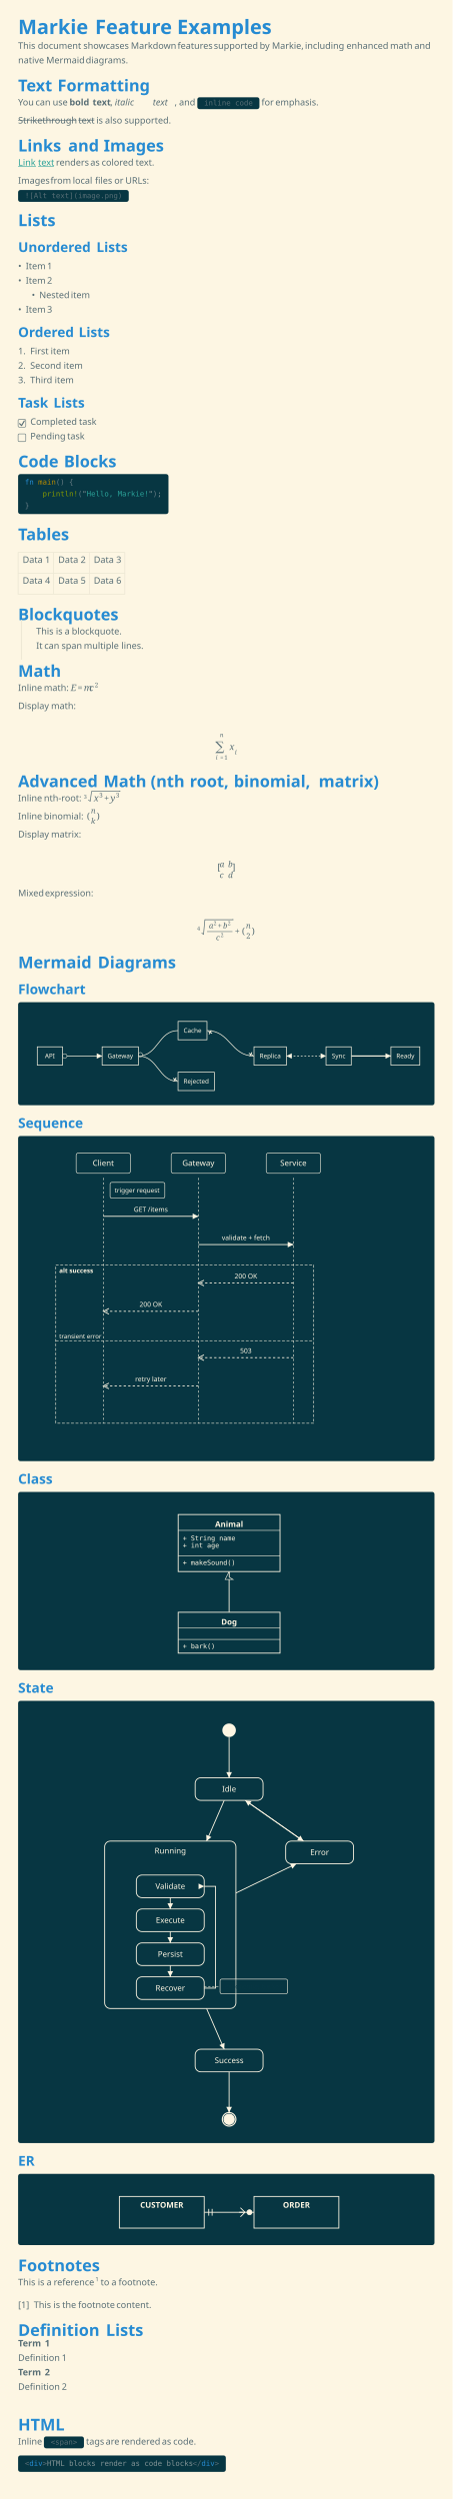
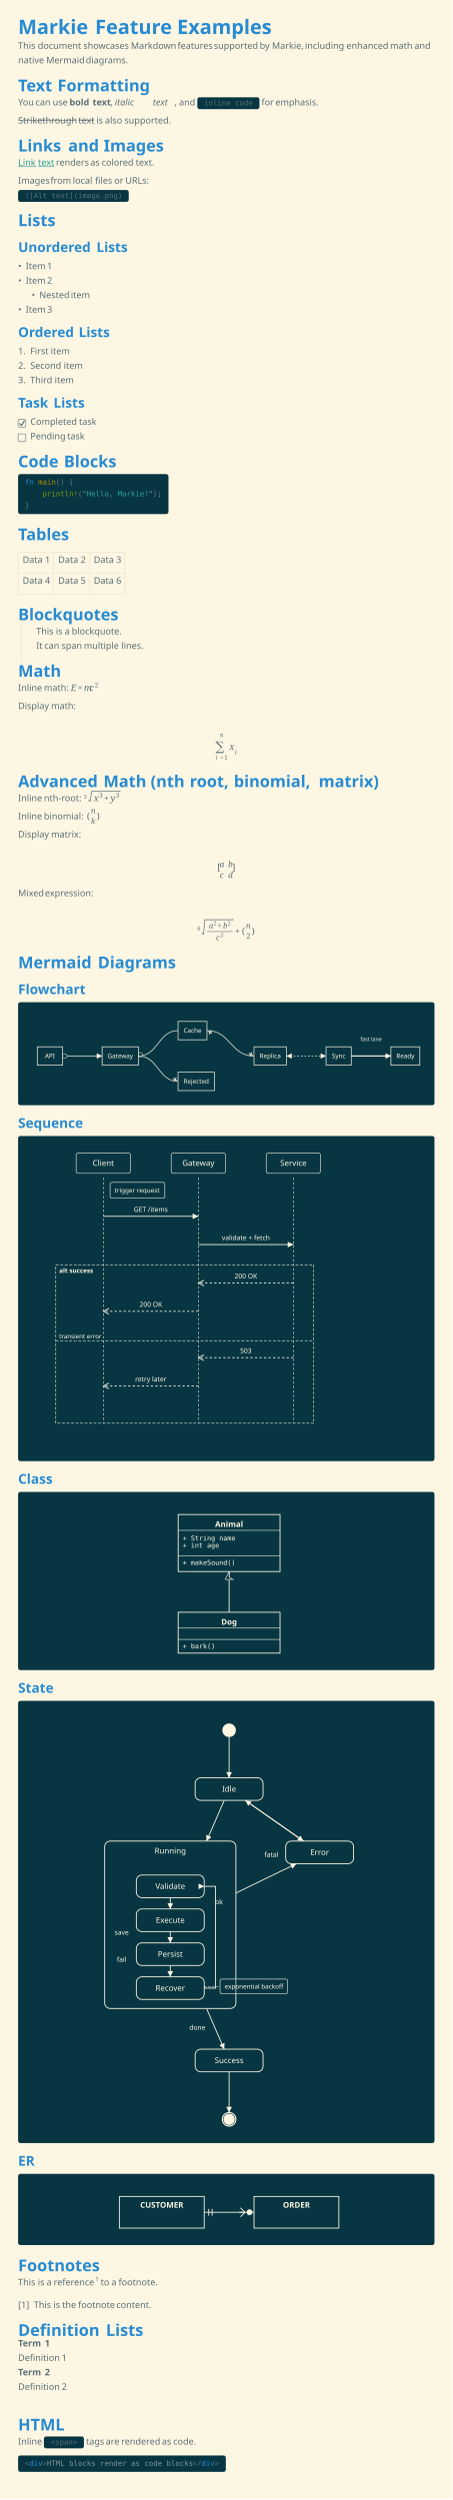
<svg xmlns="http://www.w3.org/2000/svg" viewBox="0 0 800 4419.208" width="800" height="4419.208">
  <rect width="100%" height="100%" fill="#fdf6e3" />
  <text x="32.00" y="60.16" font-family="sans-serif" font-size="35.20" fill="#268bd2" font-weight="700">Markie</text>
  <text x="168.05" y="60.16" font-family="sans-serif" font-size="35.20" fill="#268bd2" font-weight="700">Feature</text>
  <text x="312.97" y="60.16" font-family="sans-serif" font-size="35.20" fill="#268bd2" font-weight="700">Examples</text>
  <text x="32.00" y="86.40" font-family="sans-serif" font-size="16.00" fill="#586e75">This</text>
  <text x="66.77" y="86.40" font-family="sans-serif" font-size="16.00" fill="#586e75">document</text>
  <text x="147.31" y="86.40" font-family="sans-serif" font-size="16.00" fill="#586e75">showcases</text>
  <text x="231.33" y="86.40" font-family="sans-serif" font-size="16.00" fill="#586e75">Markdown</text>
  <text x="313.78" y="86.40" font-family="sans-serif" font-size="16.00" fill="#586e75">features</text>
  <text x="377.89" y="86.40" font-family="sans-serif" font-size="16.00" fill="#586e75">supported</text>
  <text x="458.99" y="86.40" font-family="sans-serif" font-size="16.00" fill="#586e75">by</text>
  <text x="480.74" y="86.40" font-family="sans-serif" font-size="16.00" fill="#586e75">Markie,</text>
  <text x="539.07" y="86.40" font-family="sans-serif" font-size="16.00" fill="#586e75">including</text>
  <text x="612.34" y="86.40" font-family="sans-serif" font-size="16.00" fill="#586e75">enhanced</text>
  <text x="689.58" y="86.40" font-family="sans-serif" font-size="16.00" fill="#586e75">math</text>
  <text x="732.50" y="86.40" font-family="sans-serif" font-size="16.00" fill="#586e75">and</text>
  <text x="32.00" y="112.00" font-family="sans-serif" font-size="16.00" fill="#586e75">native</text>
  <text x="81.68" y="112.00" font-family="sans-serif" font-size="16.00" fill="#586e75">Mermaid</text>
  <text x="151.47" y="112.00" font-family="sans-serif" font-size="16.00" fill="#586e75">diagrams.</text>
  <text x="32.00" y="161.44" font-family="sans-serif" font-size="28.80" fill="#268bd2" font-weight="700">Text</text>
  <text x="101.72" y="161.44" font-family="sans-serif" font-size="28.80" fill="#268bd2" font-weight="700">Formatting</text>
  <text x="32.00" y="186.40" font-family="sans-serif" font-size="16.00" fill="#586e75">You</text>
  <text x="62.75" y="186.40" font-family="sans-serif" font-size="16.00" fill="#586e75">can</text>
  <text x="93.09" y="186.40" font-family="sans-serif" font-size="16.00" fill="#586e75">use</text>
  <text x="122.74" y="186.40" font-family="sans-serif" font-size="16.00" fill="#586e75" font-weight="700">bold</text>
  <text x="163.68" y="186.40" font-family="sans-serif" font-size="16.00" fill="#586e75" font-weight="700">text</text>
  <text x="194.86" y="186.40" font-family="sans-serif" font-size="16.00" fill="#586e75">,</text>
  <text x="202.90" y="186.40" font-family="sans-serif" font-size="16.00" fill="#586e75" font-style="italic">italic</text>
  <text x="270.10" y="186.40" font-family="sans-serif" font-size="16.00" fill="#586e75" font-style="italic">text</text>
  <text x="308.50" y="186.40" font-family="sans-serif" font-size="16.00" fill="#586e75">,</text>
  <text x="316.53" y="186.40" font-family="sans-serif" font-size="16.00" fill="#586e75">and</text>
  <rect x="348.80" y="172.00" width="109.80" height="21.00" rx="4.00" fill="#073642" />
  <text x="360.80" y="186.40" font-family="monospace" font-size="13.00" fill="#586e75">inline code</text>
  <text x="462.18" y="186.40" font-family="sans-serif" font-size="16.00" fill="#586e75">for</text>
  <text x="486.70" y="186.40" font-family="sans-serif" font-size="16.00" fill="#586e75">emphasis.</text>
  <text x="32.00" y="218.40" font-family="sans-serif" font-size="16.00" fill="#586e75">Strikethrough</text>
  <line x1="32.00" y1="213.28" x2="134.86" y2="213.28" stroke="#586e75" stroke-width="1" />
  <text x="138.45" y="218.40" font-family="sans-serif" font-size="16.00" fill="#586e75">text</text>
  <line x1="138.45" y1="213.28" x2="166.54" y2="213.28" stroke="#586e75" stroke-width="1" />
  <text x="170.13" y="218.40" font-family="sans-serif" font-size="16.00" fill="#586e75">is</text>
  <text x="185.60" y="218.40" font-family="sans-serif" font-size="16.00" fill="#586e75">also</text>
  <text x="219.92" y="218.40" font-family="sans-serif" font-size="16.00" fill="#586e75">supported.</text>
  <text x="32.00" y="267.84" font-family="sans-serif" font-size="28.80" fill="#268bd2" font-weight="700">Links</text>
  <text x="120.50" y="267.84" font-family="sans-serif" font-size="28.80" fill="#268bd2" font-weight="700">and</text>
  <text x="183.23" y="267.84" font-family="sans-serif" font-size="28.80" fill="#268bd2" font-weight="700">Images</text>
  <text x="32.00" y="292.80" font-family="sans-serif" font-size="16.00" fill="#2aa198">Link</text>
  <line x1="32.00" y1="294.72" x2="63.68" y2="294.72" stroke="#2aa198" stroke-width="1" />
  <text x="67.26" y="292.80" font-family="sans-serif" font-size="16.00" fill="#2aa198">text</text>
  <line x1="67.26" y1="294.72" x2="95.36" y2="294.72" stroke="#2aa198" stroke-width="1" />
  <text x="98.94" y="292.80" font-family="sans-serif" font-size="16.00" fill="#586e75">renders</text>
  <text x="159.60" y="292.80" font-family="sans-serif" font-size="16.00" fill="#586e75">as</text>
  <text x="179.68" y="292.80" font-family="sans-serif" font-size="16.00" fill="#586e75">colored</text>
  <text x="239.79" y="292.80" font-family="sans-serif" font-size="16.00" fill="#586e75">text.</text>
  <text x="32.00" y="324.80" font-family="sans-serif" font-size="16.00" fill="#586e75">Images</text>
  <text x="89.23" y="324.80" font-family="sans-serif" font-size="16.00" fill="#586e75">from</text>
  <text x="128.56" y="324.80" font-family="sans-serif" font-size="16.00" fill="#586e75">local</text>
  <text x="167.92" y="324.80" font-family="sans-serif" font-size="16.00" fill="#586e75">files</text>
  <text x="202.00" y="324.80" font-family="sans-serif" font-size="16.00" fill="#586e75">or</text>
  <text x="221.49" y="324.80" font-family="sans-serif" font-size="16.00" fill="#586e75">URLs:</text>
  <rect x="32.00" y="336.00" width="195.60" height="21.00" rx="4.00" fill="#073642" />
  <text x="44.00" y="350.40" font-family="monospace" font-size="13.00" fill="#586e75">![Alt text](image.png)</text>
  <text x="32.00" y="399.84" font-family="sans-serif" font-size="28.80" fill="#268bd2" font-weight="700">Lists</text>
  <text x="32.00" y="445.60" font-family="sans-serif" font-size="24.00" fill="#268bd2" font-weight="700">Unordered</text>
  <text x="170.50" y="445.60" font-family="sans-serif" font-size="24.00" fill="#268bd2" font-weight="700">Lists</text>
  <text x="45.44" y="476.00" font-family="sans-serif" font-size="16.00" fill="#586e75">Item</text>
  <text x="32.00" y="476.00" font-family="sans-serif" font-size="16.00" fill="#586e75">•</text>
  <text x="83.18" y="476.00" font-family="sans-serif" font-size="16.00" fill="#586e75">1</text>
  <text x="45.44" y="501.60" font-family="sans-serif" font-size="16.00" fill="#586e75">Item</text>
  <text x="32.00" y="501.60" font-family="sans-serif" font-size="16.00" fill="#586e75">•</text>
  <text x="83.18" y="501.60" font-family="sans-serif" font-size="16.00" fill="#586e75">2</text>
  <text x="69.44" y="527.20" font-family="sans-serif" font-size="16.00" fill="#586e75">Nested</text>
  <text x="56.00" y="527.20" font-family="sans-serif" font-size="16.00" fill="#586e75">•</text>
  <text x="125.17" y="527.20" font-family="sans-serif" font-size="16.00" fill="#586e75">item</text>
  <text x="45.44" y="552.80" font-family="sans-serif" font-size="16.00" fill="#586e75">Item</text>
  <text x="32.00" y="552.80" font-family="sans-serif" font-size="16.00" fill="#586e75">•</text>
  <text x="83.18" y="552.80" font-family="sans-serif" font-size="16.00" fill="#586e75">3</text>
  <text x="32.00" y="596.00" font-family="sans-serif" font-size="24.00" fill="#268bd2" font-weight="700">Ordered</text>
  <text x="139.02" y="596.00" font-family="sans-serif" font-size="24.00" fill="#268bd2" font-weight="700">Lists</text>
  <text x="53.33" y="626.40" font-family="sans-serif" font-size="16.00" fill="#586e75">First</text>
  <text x="32.00" y="626.40" font-family="sans-serif" font-size="16.00" fill="#586e75">1.</text>
  <text x="89.46" y="626.40" font-family="sans-serif" font-size="16.00" fill="#586e75">item</text>
  <text x="53.33" y="652.00" font-family="sans-serif" font-size="16.00" fill="#586e75">Second</text>
  <text x="32.00" y="652.00" font-family="sans-serif" font-size="16.00" fill="#586e75">2.</text>
  <text x="112.46" y="652.00" font-family="sans-serif" font-size="16.00" fill="#586e75">item</text>
  <text x="53.33" y="677.60" font-family="sans-serif" font-size="16.00" fill="#586e75">Third</text>
  <text x="32.00" y="677.60" font-family="sans-serif" font-size="16.00" fill="#586e75">3.</text>
  <text x="96.56" y="677.60" font-family="sans-serif" font-size="16.00" fill="#586e75">item</text>
  <text x="32.00" y="720.80" font-family="sans-serif" font-size="24.00" fill="#268bd2" font-weight="700">Task</text>
  <text x="94.54" y="720.80" font-family="sans-serif" font-size="24.00" fill="#268bd2" font-weight="700">Lists</text>
  <rect x="32.00" y="741.68" width="13.60" height="13.60" rx="2" ry="2" stroke="#586e75" fill="none" stroke-width="1" />
  <polyline points="34.72,749.16 38.12,752.56 42.88,744.40" fill="none" stroke="#586e75" stroke-width="2" stroke-linecap="round" stroke-linejoin="round" />
  <text x="53.60" y="751.20" font-family="sans-serif" font-size="16.00" fill="#586e75">Completed</text>
  <text x="139.63" y="751.20" font-family="sans-serif" font-size="16.00" fill="#586e75">task</text>
  <rect x="32.00" y="767.28" width="13.60" height="13.60" rx="2" ry="2" stroke="#586e75" fill="none" stroke-width="1" />
  <text x="53.60" y="776.80" font-family="sans-serif" font-size="16.00" fill="#586e75">Pending</text>
  <text x="118.61" y="776.80" font-family="sans-serif" font-size="16.00" fill="#586e75">task</text>
  <text x="32.00" y="826.24" font-family="sans-serif" font-size="28.80" fill="#268bd2" font-weight="700">Code</text>
  <text x="112.90" y="826.24" font-family="sans-serif" font-size="28.80" fill="#268bd2" font-weight="700">Blocks</text>
  <rect x="32.00" y="838.40" width="265.80" height="70.60" rx="4.00" fill="#073642" />
  <text x="44.00" y="856.80" font-family="monospace" font-size="13.00" fill="#268bd2">fn</text>
  <text x="59.60" y="856.80" font-family="monospace" font-size="13.00" fill="#839496"> </text>
  <text x="67.40" y="856.80" font-family="monospace" font-size="13.00" fill="#b58900">main</text>
  <text x="98.60" y="856.80" font-family="monospace" font-size="13.00" fill="#657b83">(</text>
  <text x="106.40" y="856.80" font-family="monospace" font-size="13.00" fill="#657b83">)</text>
  <text x="114.20" y="856.80" font-family="monospace" font-size="13.00" fill="#839496"> </text>
  <text x="122.00" y="856.80" font-family="monospace" font-size="13.00" fill="#657b83">{</text>
  <text x="44.00" y="877.60" font-family="monospace" font-size="13.00" fill="#839496">    </text>
  <text x="75.20" y="877.60" font-family="monospace" font-size="13.00" fill="#859900">println!</text>
  <text x="137.60" y="877.60" font-family="monospace" font-size="13.00" fill="#657b83">(</text>
  <text x="145.40" y="877.60" font-family="monospace" font-size="13.00" fill="#839496">"</text>
  <text x="153.20" y="877.60" font-family="monospace" font-size="13.00" fill="#2aa198">Hello, Markie!</text>
  <text x="262.40" y="877.60" font-family="monospace" font-size="13.00" fill="#839496">"</text>
  <text x="270.20" y="877.60" font-family="monospace" font-size="13.00" fill="#657b83">)</text>
  <text x="278.00" y="877.60" font-family="monospace" font-size="13.00" fill="#839496">;</text>
  <text x="44.00" y="898.40" font-family="monospace" font-size="13.00" fill="#657b83">}</text>
  <text x="32.00" y="955.24" font-family="sans-serif" font-size="28.80" fill="#268bd2" font-weight="700">Tables</text>
  <rect x="32.00" y="977.00" width="188.69" height="73.60" fill="none" stroke="#eee8d5" stroke-width="1" />
  <rect x="32.00" y="977.00" width="62.90" height="36.80" fill="none" stroke="#eee8d5" stroke-width="1" />
  <text x="40.00" y="995.40" font-family="sans-serif" font-size="16.00" fill="#586e75">Data 1</text>
  <rect x="94.90" y="977.00" width="62.90" height="36.80" fill="none" stroke="#eee8d5" stroke-width="1" />
  <text x="102.90" y="995.40" font-family="sans-serif" font-size="16.00" fill="#586e75">Data 2</text>
  <rect x="157.79" y="977.00" width="62.90" height="36.80" fill="none" stroke="#eee8d5" stroke-width="1" />
  <text x="165.79" y="995.40" font-family="sans-serif" font-size="16.00" fill="#586e75">Data 3</text>
  <rect x="32.00" y="1013.80" width="62.90" height="36.80" fill="none" stroke="#eee8d5" stroke-width="1" />
  <text x="40.00" y="1032.20" font-family="sans-serif" font-size="16.00" fill="#586e75">Data 4</text>
  <rect x="94.90" y="1013.80" width="62.90" height="36.80" fill="none" stroke="#eee8d5" stroke-width="1" />
  <text x="102.90" y="1032.20" font-family="sans-serif" font-size="16.00" fill="#586e75">Data 5</text>
  <rect x="157.79" y="1013.80" width="62.90" height="36.80" fill="none" stroke="#eee8d5" stroke-width="1" />
  <text x="165.79" y="1032.20" font-family="sans-serif" font-size="16.00" fill="#586e75">Data 6</text>
  <text x="32.00" y="1096.84" font-family="sans-serif" font-size="28.80" fill="#268bd2" font-weight="700">Blockquotes</text>
  <text x="64.00" y="1121.80" font-family="sans-serif" font-size="16.00" fill="#586e75">This</text>
  <text x="98.77" y="1121.80" font-family="sans-serif" font-size="16.00" fill="#586e75">is</text>
  <text x="114.24" y="1121.80" font-family="sans-serif" font-size="16.00" fill="#586e75">a</text>
  <text x="126.83" y="1121.80" font-family="sans-serif" font-size="16.00" fill="#586e75">blockquote.</text>
  <text x="64.00" y="1147.40" font-family="sans-serif" font-size="16.00" fill="#586e75">It</text>
  <text x="78.30" y="1147.40" font-family="sans-serif" font-size="16.00" fill="#586e75">can</text>
  <text x="108.64" y="1147.40" font-family="sans-serif" font-size="16.00" fill="#586e75">span</text>
  <text x="148.14" y="1147.40" font-family="sans-serif" font-size="16.00" fill="#586e75">multiple</text>
  <text x="214.56" y="1147.40" font-family="sans-serif" font-size="16.00" fill="#586e75">lines.</text>
  <line x1="38.00" y1="1096.20" x2="38.00" y2="1166.60" stroke="#eee8d5" stroke-width="2" />
  <text x="32.00" y="1196.84" font-family="sans-serif" font-size="28.80" fill="#268bd2" font-weight="700">Math</text>
  <text x="32.00" y="1221.80" font-family="sans-serif" font-size="16.00" fill="#586e75">Inline</text>
  <text x="77.60" y="1221.80" font-family="sans-serif" font-size="16.00" fill="#586e75">math:</text>
  <g transform="translate(124.96, 1221.80)">
    <text x="0.00" y="0.00" font-family="serif" font-size="16.00" fill="#586e75" font-style="italic">E</text>
    <text x="12.00" y="0.00" font-family="serif" font-size="16.00" fill="#586e75">=</text>
    <text x="23.28" y="0.00" font-family="serif" font-size="16.00" fill="#586e75" font-style="italic">m</text>
    <text x="32.88" y="0.00" font-family="serif" font-size="16.00" fill="#586e75" font-style="italic">c</text>
    <text x="42.48" y="-6.60" font-family="serif" font-size="11.20" fill="#586e75">2</text>
  </g>
  <text x="32.00" y="1253.80" font-family="sans-serif" font-size="16.00" fill="#586e75">Display</text>
  <text x="90.29" y="1253.80" font-family="sans-serif" font-size="16.00" fill="#586e75">math:</text>
  <g transform="translate(378.24, 1326.12)">
    <text x="2.40" y="1.28" font-family="serif" font-size="22.40" fill="#586e75">∑</text>
    <text x="10.48" y="-22.92" font-family="serif" font-size="10.40" fill="#586e75" font-style="italic">n</text>
    <text x="3.15" y="16.92" font-family="serif" font-size="10.40" fill="#586e75" font-style="italic">i</text>
    <text x="10.95" y="16.92" font-family="serif" font-size="10.40" fill="#586e75">=</text>
    <text x="18.28" y="16.92" font-family="serif" font-size="10.40" fill="#586e75">1</text>
    <text x="27.20" y="0.00" font-family="serif" font-size="16.00" fill="#586e75" font-style="italic">x</text>
    <text x="36.80" y="7.92" font-family="serif" font-size="11.20" fill="#586e75" font-style="italic">i</text>
  </g>
  <text x="32.00" y="1391.88" font-family="sans-serif" font-size="28.80" fill="#268bd2" font-weight="700">Advanced</text>
  <text x="182.88" y="1391.88" font-family="sans-serif" font-size="28.80" fill="#268bd2" font-weight="700">Math</text>
  <text x="266.23" y="1391.88" font-family="sans-serif" font-size="28.80" fill="#268bd2" font-weight="700">(nth</text>
  <text x="335.32" y="1391.88" font-family="sans-serif" font-size="28.80" fill="#268bd2" font-weight="700">root,</text>
  <text x="413.28" y="1391.88" font-family="sans-serif" font-size="28.80" fill="#268bd2" font-weight="700">binomial,</text>
  <text x="563.24" y="1391.88" font-family="sans-serif" font-size="28.80" fill="#268bd2" font-weight="700">matrix)</text>
  <text x="32.00" y="1416.84" font-family="sans-serif" font-size="16.00" fill="#586e75">Inline</text>
  <text x="77.60" y="1416.84" font-family="sans-serif" font-size="16.00" fill="#586e75">nth-root:</text>
  <g transform="translate(148.10, 1416.84)">
    <text x="0.00" y="-4.50" font-family="serif" font-size="9.60" fill="#586e75">3</text>
    <path d="M 8.00 -2.40 L 11.36 0.00 L 13.76 -17.40 L 64.51 -17.40 L 62.91 -18.20" stroke="#586e75" stroke-width="1.2" fill="none" />
    <text x="17.60" y="0.00" font-family="serif" font-size="16.00" fill="#586e75" font-style="italic">x</text>
    <text x="27.20" y="-6.60" font-family="serif" font-size="11.20" fill="#586e75">3</text>
    <text x="35.82" y="0.00" font-family="serif" font-size="16.00" fill="#586e75">+</text>
    <text x="47.10" y="0.00" font-family="serif" font-size="16.00" fill="#586e75" font-style="italic">y</text>
    <text x="56.70" y="-6.60" font-family="serif" font-size="11.20" fill="#586e75">3</text>
  </g>
  <text x="32.00" y="1448.84" font-family="sans-serif" font-size="16.00" fill="#586e75">Inline</text>
  <text x="77.60" y="1448.84" font-family="sans-serif" font-size="16.00" fill="#586e75">binomial:</text>
  <g transform="translate(152.14, 1448.84)">
    <text x="1.28" y="0.00" font-family="serif" font-size="16.00" fill="#586e75">(</text>
    <text x="8.61" y="-10.60" font-family="serif" font-size="13.60" fill="#586e75" font-style="italic">n</text>
    <text x="8.61" y="7.80" font-family="serif" font-size="13.60" fill="#586e75" font-style="italic">k</text>
    <text x="18.69" y="0.00" font-family="serif" font-size="16.00" fill="#586e75">)</text>
  </g>
  <text x="32.00" y="1480.84" font-family="sans-serif" font-size="16.00" fill="#586e75">Display</text>
  <text x="90.29" y="1480.84" font-family="sans-serif" font-size="16.00" fill="#586e75">matrix:</text>
  <g transform="translate(382.75, 1539.24)">
    <text x="1.28" y="0.00" font-family="serif" font-size="16.00" fill="#586e75">[</text>
    <text x="5.41" y="-6.00" font-family="serif" font-size="14.40" fill="#586e75" font-style="italic">a</text>
    <text x="20.45" y="-6.00" font-family="serif" font-size="14.40" fill="#586e75" font-style="italic">b</text>
    <text x="5.41" y="13.20" font-family="serif" font-size="14.40" fill="#586e75" font-style="italic">c</text>
    <text x="20.45" y="13.20" font-family="serif" font-size="14.40" fill="#586e75" font-style="italic">d</text>
    <text x="27.81" y="0.00" font-family="serif" font-size="16.00" fill="#586e75">]</text>
  </g>
  <text x="32.00" y="1584.84" font-family="sans-serif" font-size="16.00" fill="#586e75">Mixed</text>
  <text x="79.42" y="1584.84" font-family="sans-serif" font-size="16.00" fill="#586e75">expression:</text>
  <g transform="translate(348.41, 1652.19)">
    <text x="0.00" y="-7.01" font-family="serif" font-size="9.60" fill="#586e75">4</text>
    <path d="M 8.00 -2.40 L 11.36 0.00 L 13.76 -25.75 L 64.12 -25.75 L 62.52 -26.55" stroke="#586e75" stroke-width="1.2" fill="none" />
    <text x="20.80" y="-10.60" font-family="serif" font-size="13.60" fill="#586e75" font-style="italic">a</text>
    <text x="28.96" y="-16.21" font-family="serif" font-size="9.52" fill="#586e75">2</text>
    <text x="36.28" y="-10.60" font-family="serif" font-size="13.60" fill="#586e75">+</text>
    <text x="45.87" y="-10.60" font-family="serif" font-size="13.60" fill="#586e75" font-style="italic">b</text>
    <text x="54.03" y="-16.21" font-family="serif" font-size="9.52" fill="#586e75">2</text>
    <line x1="17.60" y1="-4.80" x2="62.52" y2="-4.80" stroke="#586e75" stroke-width="1" />
    <text x="33.34" y="10.35" font-family="serif" font-size="13.60" fill="#586e75" font-style="italic">c</text>
    <text x="41.50" y="4.74" font-family="serif" font-size="9.52" fill="#586e75">2</text>
    <text x="66.52" y="0.00" font-family="serif" font-size="16.00" fill="#586e75">+</text>
    <text x="79.08" y="0.00" font-family="serif" font-size="16.00" fill="#586e75">(</text>
    <text x="86.40" y="-10.60" font-family="serif" font-size="13.60" fill="#586e75" font-style="italic">n</text>
    <text x="86.71" y="7.80" font-family="serif" font-size="13.60" fill="#586e75">2</text>
    <text x="96.48" y="0.00" font-family="serif" font-size="16.00" fill="#586e75">)</text>
  </g>
  <text x="32.00" y="1712.18" font-family="sans-serif" font-size="28.80" fill="#268bd2" font-weight="700">Mermaid</text>
  <text x="172.80" y="1712.18" font-family="sans-serif" font-size="28.80" fill="#268bd2" font-weight="700">Diagrams</text>
  <text x="32.00" y="1757.94" font-family="sans-serif" font-size="24.00" fill="#268bd2" font-weight="700">Flowchart</text>
  <rect x="32.00" y="1772.34" width="736.00" height="182.15" rx="4.00" fill="#073642" />
  <g transform="translate(42.00, 1782.34) scale(0.7964)">
    <line x1="86.00" y1="106.80" x2="174.00" y2="106.80" stroke="#fdf6e3" stroke-width="1.5" />
    <polygon points="174.00,106.80 162.00,100.80 162.00,112.80" fill="#fdf6e3" />
    <circle cx="91.00" cy="106.80" r="5" fill="#073642" stroke="#fdf6e3" stroke-width="1" />
    <path d="M 254.46 106.80 C 298.46 106.80, 298.46 50.40, 342.46 50.40" fill="none" stroke="#fdf6e3" stroke-width="1.5" />
    <circle cx="258.67" cy="104.10" r="5" fill="#073642" stroke="#fdf6e3" stroke-width="1" />
    <path d="M 254.46 106.80 C 298.46 106.80, 298.46 163.20, 342.46 163.20" fill="none" stroke="#fdf6e3" stroke-width="1.5" />
    <line x1="333.03" y1="163.09" x2="338.42" y2="154.67" stroke="#fdf6e3" stroke-width="2" />
    <line x1="339.94" y1="161.58" x2="331.52" y2="156.19" stroke="#fdf6e3" stroke-width="2" />
    <path d="M 406.67 50.40 C 458.86 50.40, 458.86 106.80, 511.05 106.80" fill="none" stroke="#fdf6e3" stroke-width="1.5" />
    <line x1="501.63" y1="107.40" x2="506.39" y2="98.60" stroke="#fdf6e3" stroke-width="2" />
    <line x1="508.41" y1="105.37" x2="499.61" y2="100.62" stroke="#fdf6e3" stroke-width="2" />
    <line x1="416.09" y1="49.80" x2="411.33" y2="58.60" stroke="#fdf6e3" stroke-width="2" />
    <line x1="409.31" y1="51.83" x2="418.11" y2="56.58" stroke="#fdf6e3" stroke-width="2" />
    <line x1="582.92" y1="106.80" x2="670.92" y2="106.80" stroke="#fdf6e3" stroke-width="1.5" stroke-dasharray="4,4" />
    <polygon points="670.92,106.80 658.92,100.80 658.92,112.80" fill="#fdf6e3" />
    <polygon points="582.92,106.80 594.92,112.80 594.92,100.80" fill="#fdf6e3" />
    <line x1="726.92" y1="106.80" x2="814.92" y2="106.80" stroke="#fdf6e3" stroke-width="2.5" />
    <polygon points="814.92,106.80 802.92,100.80 802.92,112.80" fill="#fdf6e3" />
-     <text x="770.92" y="73.47" font-family="sans-serif" font-size="11.9" fill="#073642" text-anchor="middle">fast lane</text>
+     <text x="770.92" y="73.47" font-family="sans-serif" font-size="11.9" fill="#fdf6e3" text-anchor="middle">fast lane</text>
    <rect x="30.00" y="86.40" width="56.00" height="40.80" fill="#073642" stroke="#fdf6e3" stroke-width="1.5" />
    <text x="58.00" y="111.47" font-family="sans-serif" font-size="14.0" fill="#fdf6e3" text-anchor="middle">API</text>
    <rect x="174.00" y="86.40" width="80.46" height="40.80" fill="#073642" stroke="#fdf6e3" stroke-width="1.5" />
    <text x="214.23" y="111.47" font-family="sans-serif" font-size="14.0" fill="#fdf6e3" text-anchor="middle">Gateway</text>
    <rect x="342.46" y="30.00" width="64.21" height="40.80" fill="#073642" stroke="#fdf6e3" stroke-width="1.5" />
    <text x="374.57" y="55.07" font-family="sans-serif" font-size="14.0" fill="#fdf6e3" text-anchor="middle">Cache</text>
    <rect x="342.46" y="142.80" width="80.59" height="40.80" fill="#073642" stroke="#fdf6e3" stroke-width="1.5" />
    <text x="382.76" y="167.87" font-family="sans-serif" font-size="14.0" fill="#fdf6e3" text-anchor="middle">Rejected</text>
    <rect x="511.05" y="86.40" width="71.87" height="40.80" fill="#073642" stroke="#fdf6e3" stroke-width="1.5" />
    <text x="546.98" y="111.47" font-family="sans-serif" font-size="14.0" fill="#fdf6e3" text-anchor="middle">Replica</text>
    <rect x="670.92" y="86.40" width="56.00" height="40.80" fill="#073642" stroke="#fdf6e3" stroke-width="1.5" />
    <text x="698.92" y="111.47" font-family="sans-serif" font-size="14.0" fill="#fdf6e3" text-anchor="middle">Sync</text>
    <rect x="814.92" y="86.40" width="64.12" height="40.80" fill="#073642" stroke="#fdf6e3" stroke-width="1.5" />
    <text x="846.98" y="111.47" font-family="sans-serif" font-size="14.0" fill="#fdf6e3" text-anchor="middle">Ready</text>
  </g>
  <text x="32.00" y="1994.49" font-family="sans-serif" font-size="24.00" fill="#268bd2" font-weight="700">Sequence</text>
  <rect x="32.00" y="2008.89" width="736.00" height="575.00" rx="4.00" fill="#073642" />
  <g transform="translate(94.59, 2018.89) scale(1)">
    <rect x="40.00" y="20.00" width="96.00" height="36.00" fill="#073642" stroke="#fdf6e3" stroke-width="1" rx="4" />
    <text x="88.00" y="42.67" font-family="sans-serif" font-size="14.0" fill="#fdf6e3" text-anchor="middle">Client</text>
    <rect x="208.00" y="20.00" width="96.00" height="36.00" fill="#073642" stroke="#fdf6e3" stroke-width="1" rx="4" />
    <text x="256.00" y="42.67" font-family="sans-serif" font-size="14.0" fill="#fdf6e3" text-anchor="middle">Gateway</text>
    <rect x="376.00" y="20.00" width="96.00" height="36.00" fill="#073642" stroke="#fdf6e3" stroke-width="1" rx="4" />
    <text x="424.00" y="42.67" font-family="sans-serif" font-size="14.0" fill="#fdf6e3" text-anchor="middle">Service</text>
    <line x1="88.00" y1="64.00" x2="88.00" y2="498.00" stroke="#fdf6e3" stroke-width="1" stroke-dasharray="4,4" />
    <line x1="256.00" y1="64.00" x2="256.00" y2="498.00" stroke="#fdf6e3" stroke-width="1" stroke-dasharray="4,4" />
    <line x1="424.00" y1="64.00" x2="424.00" y2="498.00" stroke="#fdf6e3" stroke-width="1" stroke-dasharray="4,4" />
    <rect x="100.00" y="72.00" width="96.76" height="28" rx="3" fill="#073642" fill-opacity="0.25" stroke="#fdf6e3" stroke-width="1" />
    <text x="108.00" y="90.00" font-family="sans-serif" font-size="11.2" fill="#fdf6e3">trigger request</text>
    <line x1="88.00" y1="132.00" x2="256.00" y2="132.00" stroke="#fdf6e3" stroke-width="1.5" />
    <polygon points="256.00,132.00 246.00,127.00 246.00,137.00" fill="#fdf6e3" />
    <text x="172.00" y="124.00" font-family="sans-serif" font-size="11.9" fill="#fdf6e3" text-anchor="middle">GET /items</text>
    <line x1="256.00" y1="182.00" x2="424.00" y2="182.00" stroke="#fdf6e3" stroke-width="1.5" />
    <polygon points="424.00,182.00 414.00,177.00 414.00,187.00" fill="#fdf6e3" />
    <text x="340.00" y="174.00" font-family="sans-serif" font-size="11.9" fill="#fdf6e3" text-anchor="middle">validate + fetch</text>
    <text x="10.00" y="232.00" font-family="sans-serif" font-size="11.2" fill="#fdf6e3" font-weight="bold">alt success</text>
    <line x1="424.00" y1="250.00" x2="256.00" y2="250.00" stroke="#fdf6e3" stroke-width="1.5" stroke-dasharray="4,4" />
    <polyline points="266.00,245.00 256.00,250.00 266.00,255.00" fill="none" stroke="#fdf6e3" stroke-width="1.5" />
    <text x="340.00" y="242.00" font-family="sans-serif" font-size="11.9" fill="#fdf6e3" text-anchor="middle">200 OK</text>
    <line x1="256.00" y1="300.00" x2="88.00" y2="300.00" stroke="#fdf6e3" stroke-width="1.5" stroke-dasharray="4,4" />
    <polyline points="98.00,295.00 88.00,300.00 98.00,305.00" fill="none" stroke="#fdf6e3" stroke-width="1.5" />
    <text x="172.00" y="292.00" font-family="sans-serif" font-size="11.9" fill="#fdf6e3" text-anchor="middle">200 OK</text>
    <line x1="4.00" y1="352.00" x2="460.00" y2="352.00" stroke="#fdf6e3" stroke-width="1" stroke-dasharray="5,3" />
    <text x="10.00" y="348.00" font-family="sans-serif" font-size="10.9" fill="#fdf6e3">transient error</text>
    <line x1="424.00" y1="382.00" x2="256.00" y2="382.00" stroke="#fdf6e3" stroke-width="1.5" stroke-dasharray="4,4" />
    <polyline points="266.00,377.00 256.00,382.00 266.00,387.00" fill="none" stroke="#fdf6e3" stroke-width="1.5" />
    <text x="340.00" y="374.00" font-family="sans-serif" font-size="11.9" fill="#fdf6e3" text-anchor="middle">503</text>
    <line x1="256.00" y1="432.00" x2="88.00" y2="432.00" stroke="#fdf6e3" stroke-width="1.5" stroke-dasharray="4,4" />
    <polyline points="98.00,427.00 88.00,432.00 98.00,437.00" fill="none" stroke="#fdf6e3" stroke-width="1.5" />
    <text x="172.00" y="424.00" font-family="sans-serif" font-size="11.9" fill="#fdf6e3" text-anchor="middle">retry later</text>
    <rect x="4.00" y="218.00" width="456.00" height="280.00" fill="none" stroke="#fdf6e3" stroke-width="1" stroke-dasharray="5,3" />
  </g>
  <text x="32.00" y="2623.89" font-family="sans-serif" font-size="24.00" fill="#268bd2" font-weight="700">Class</text>
  <rect x="32.00" y="2638.29" width="736.00" height="315.12" rx="4.00" fill="#073642" />
  <g transform="translate(285.00, 2648.29) scale(1)">
    <rect x="30.00" y="30.00" width="180.00" height="100.84" fill="#073642" stroke="#fdf6e3" stroke-width="1.5" />
    <text x="120.00" y="52.00" font-family="sans-serif" font-size="14.0" fill="#fdf6e3" text-anchor="middle" font-weight="bold">Animal</text>
    <line x1="30.00" y1="58.00" x2="210.00" y2="58.00" stroke="#fdf6e3" stroke-width="1" />
    <text x="38.00" y="76.00" font-family="monospace" font-size="11.9" fill="#fdf6e3">+ String name</text>
    <text x="38.00" y="88.60" font-family="monospace" font-size="11.9" fill="#fdf6e3">+ int age</text>
    <line x1="30.00" y1="103.20" x2="210.00" y2="103.20" stroke="#fdf6e3" stroke-width="1" />
    <text x="38.00" y="119.20" font-family="monospace" font-size="11.9" fill="#fdf6e3">+ makeSound()</text>
    <rect x="30.00" y="202.84" width="180.00" height="72.28" fill="#073642" stroke="#fdf6e3" stroke-width="1.5" />
    <text x="120.00" y="224.84" font-family="sans-serif" font-size="14.0" fill="#fdf6e3" text-anchor="middle" font-weight="bold">Dog</text>
    <line x1="30.00" y1="230.84" x2="210.00" y2="230.84" stroke="#fdf6e3" stroke-width="1" />
    <line x1="30.00" y1="250.84" x2="210.00" y2="250.84" stroke="#fdf6e3" stroke-width="1" />
    <text x="38.00" y="266.84" font-family="monospace" font-size="11.9" fill="#fdf6e3">+ bark()</text>
    <line x1="120.00" y1="130.84" x2="120.00" y2="202.84" stroke="#fdf6e3" stroke-width="1.5" />
    <polygon points="120.00,130.84 113.00,144.84 127.00,144.84 120.00,140.84" fill="#073642" stroke="#fdf6e3" stroke-width="1" />
  </g>
  <text x="32.00" y="2993.41" font-family="sans-serif" font-size="24.00" fill="#268bd2" font-weight="700">State</text>
  <rect x="32.00" y="3007.81" width="736.00" height="782.00" rx="4.00" fill="#073642" />
  <g transform="translate(155.00, 3017.81) scale(1)">
    <line x1="250.00" y1="54.00" x2="250.00" y2="126.00" stroke="#fdf6e3" stroke-width="1.5" />
    <polygon points="250.00,126.00 255.00,116.00 245.00,116.00" fill="#fdf6e3" />
    <line x1="241.33" y1="166.00" x2="210.13" y2="238.00" stroke="#fdf6e3" stroke-width="1.5" />
    <polygon points="210.13,238.00 218.70,230.81 209.52,226.84" fill="#fdf6e3" />
    <line x1="278.57" y1="166.00" x2="381.43" y2="238.00" stroke="#fdf6e3" stroke-width="1.5" />
    <polygon points="381.43,238.00 376.10,228.17 370.37,236.36" fill="#fdf6e3" />
    <line x1="210.13" y1="534.00" x2="241.33" y2="606.00" stroke="#fdf6e3" stroke-width="1.5" />
    <polygon points="241.33,606.00 241.95,594.84 232.77,598.81" fill="#fdf6e3" />
-     <text x="193.84" y="571.85" font-family="sans-serif" font-size="11.9" fill="#073642" text-anchor="middle">done</text>
+     <text x="193.84" y="571.85" font-family="sans-serif" font-size="11.9" fill="#fdf6e3" text-anchor="middle">done</text>
    <line x1="262.00" y1="329.76" x2="368.75" y2="278.00" stroke="#fdf6e3" stroke-width="1.5" />
    <polygon points="368.75,278.00 357.57,277.86 361.93,286.86" fill="#fdf6e3" />
-     <text x="324.70" y="266.02" font-family="sans-serif" font-size="11.9" fill="#073642" text-anchor="middle">fatal</text>
+     <text x="324.70" y="266.02" font-family="sans-serif" font-size="11.9" fill="#fdf6e3" text-anchor="middle">fatal</text>
    <line x1="381.43" y1="238.00" x2="278.57" y2="166.00" stroke="#fdf6e3" stroke-width="1.5" />
    <polygon points="278.57,166.00 283.90,175.83 289.63,167.64" fill="#fdf6e3" />
    <line x1="250.00" y1="646.00" x2="250.00" y2="718.00" stroke="#fdf6e3" stroke-width="1.5" />
    <polygon points="250.00,718.00 255.00,708.00 245.00,708.00" fill="#fdf6e3" />
    <circle cx="250.00" cy="42.00" r="12.00" fill="#fdf6e3" />
    <rect x="190.00" y="126.00" width="120.00" height="40.00" rx="10.00" fill="#073642" stroke="#fdf6e3" stroke-width="1.5" />
    <text x="250.00" y="150.67" font-family="sans-serif" font-size="14.0" fill="#fdf6e3" text-anchor="middle">Idle</text>
    <rect x="30.00" y="238.00" width="232.00" height="296.00" rx="10.00" fill="#073642" stroke="#fdf6e3" stroke-width="1.5" />
    <text x="146.00" y="260.00" font-family="sans-serif" font-size="14.0" fill="#fdf6e3" text-anchor="middle">Running</text>
    <rect x="86.00" y="298.00" width="120.00" height="40.00" rx="10.00" fill="#073642" stroke="#fdf6e3" stroke-width="1.5" />
    <text x="146.00" y="322.67" font-family="sans-serif" font-size="14.0" fill="#fdf6e3" text-anchor="middle">Validate</text>
    <rect x="86.00" y="358.00" width="120.00" height="40.00" rx="10.00" fill="#073642" stroke="#fdf6e3" stroke-width="1.5" />
    <text x="146.00" y="382.67" font-family="sans-serif" font-size="14.0" fill="#fdf6e3" text-anchor="middle">Execute</text>
    <rect x="86.00" y="418.00" width="120.00" height="40.00" rx="10.00" fill="#073642" stroke="#fdf6e3" stroke-width="1.5" />
    <text x="146.00" y="442.67" font-family="sans-serif" font-size="14.0" fill="#fdf6e3" text-anchor="middle">Persist</text>
    <rect x="86.00" y="478.00" width="120.00" height="40.00" rx="10.00" fill="#073642" stroke="#fdf6e3" stroke-width="1.5" />
    <text x="146.00" y="502.67" font-family="sans-serif" font-size="14.0" fill="#fdf6e3" text-anchor="middle">Recover</text>
    <line x1="146.00" y1="338.00" x2="146.00" y2="358.00" stroke="#fdf6e3" stroke-width="1.5" />
    <polygon points="146.00,358.00 151.00,348.00 141.00,348.00" fill="#fdf6e3" />
-     <text x="232.00" y="349.60" font-family="sans-serif" font-size="11.9" fill="#073642" text-anchor="middle">ok</text>
+     <text x="232.00" y="349.60" font-family="sans-serif" font-size="11.9" fill="#fdf6e3" text-anchor="middle">ok</text>
    <line x1="146.00" y1="398.00" x2="146.00" y2="418.00" stroke="#fdf6e3" stroke-width="1.5" />
    <polygon points="146.00,418.00 151.00,408.00 141.00,408.00" fill="#fdf6e3" />
-     <text x="60.00" y="403.60" font-family="sans-serif" font-size="11.9" fill="#073642" text-anchor="middle">save</text>
+     <text x="60.00" y="403.60" font-family="sans-serif" font-size="11.9" fill="#fdf6e3" text-anchor="middle">save</text>
    <line x1="146.00" y1="458.00" x2="146.00" y2="478.00" stroke="#fdf6e3" stroke-width="1.5" />
    <polygon points="146.00,478.00 151.00,468.00 141.00,468.00" fill="#fdf6e3" />
-     <text x="60.00" y="451.60" font-family="sans-serif" font-size="11.9" fill="#073642" text-anchor="middle">fail</text>
+     <text x="60.00" y="451.60" font-family="sans-serif" font-size="11.9" fill="#fdf6e3" text-anchor="middle">fail</text>
    <polyline points="206.00,498.00 226.00,498.00 226.00,318.00 206.00,318.00" fill="none" stroke="#fdf6e3" stroke-width="1.5" />
    <polygon points="206.00,318.00 196.00,313.00 196.00,323.00" fill="#fdf6e3" />
    <line x1="206.00" y1="495.00" x2="234.00" y2="495.00" stroke="#fdf6e3" stroke-width="1" stroke-dasharray="4,3" />
    <rect x="234.00" y="482.00" width="119.30" height="26.00" rx="3" fill="#073642" fill-opacity="0.25" stroke="#fdf6e3" stroke-width="1" />
-     <text x="242.00" y="498.90" font-family="sans-serif" font-size="11.2" fill="#073642">exponential backoff</text>
+     <text x="242.00" y="498.90" font-family="sans-serif" font-size="11.2" fill="#fdf6e3">exponential backoff</text>
    <rect x="350.00" y="238.00" width="120.00" height="40.00" rx="10.00" fill="#073642" stroke="#fdf6e3" stroke-width="1.5" />
    <text x="410.00" y="262.67" font-family="sans-serif" font-size="14.0" fill="#fdf6e3" text-anchor="middle">Error</text>
    <rect x="190.00" y="606.00" width="120.00" height="40.00" rx="10.00" fill="#073642" stroke="#fdf6e3" stroke-width="1.5" />
    <text x="250.00" y="630.67" font-family="sans-serif" font-size="14.0" fill="#fdf6e3" text-anchor="middle">Success</text>
    <circle cx="250.00" cy="730.00" r="9.00" fill="#fdf6e3" stroke="#fdf6e3" stroke-width="2" />
    <circle cx="250.00" cy="730.00" r="12.00" fill="none" stroke="#fdf6e3" stroke-width="2" />
  </g>
  <text x="32.00" y="3829.81" font-family="sans-serif" font-size="24.00" fill="#268bd2" font-weight="700">ER</text>
  <rect x="32.00" y="3844.21" width="736.00" height="126.00" rx="4.00" fill="#073642" />
  <g transform="translate(181.00, 3854.21) scale(1)">
    <line x1="180.00" y1="58.00" x2="268.00" y2="58.00" stroke="#fdf6e3" stroke-width="1.5" />
    <line x1="188.00" y1="64.00" x2="188.00" y2="52.00" stroke="#fdf6e3" stroke-width="1.5" />
    <line x1="194.00" y1="64.00" x2="194.00" y2="52.00" stroke="#fdf6e3" stroke-width="1.5" />
    <circle cx="260.00" cy="58.00" r="4.50" fill="#fdf6e3" stroke="#fdf6e3" stroke-width="1.2" />
    <line x1="252.00" y1="58.00" x2="244.00" y2="50.00" stroke="#fdf6e3" stroke-width="1.5" />
    <line x1="252.00" y1="58.00" x2="242.00" y2="58.00" stroke="#fdf6e3" stroke-width="1.5" />
    <line x1="252.00" y1="58.00" x2="244.00" y2="66.00" stroke="#fdf6e3" stroke-width="1.5" />
    <rect x="30.00" y="30.00" width="150.00" height="56.00" fill="#073642" stroke="#fdf6e3" stroke-width="1.5" />
    <text x="105.00" y="50.00" font-family="sans-serif" font-size="14.0" fill="#fdf6e3" text-anchor="middle" font-weight="bold">CUSTOMER</text>
    <rect x="268.00" y="30.00" width="150.00" height="56.00" fill="#073642" stroke="#fdf6e3" stroke-width="1.5" />
    <text x="343.00" y="50.00" font-family="sans-serif" font-size="14.0" fill="#fdf6e3" text-anchor="middle" font-weight="bold">ORDER</text>
  </g>
  <text x="32.00" y="4016.45" font-family="sans-serif" font-size="28.80" fill="#268bd2" font-weight="700">Footnotes</text>
  <text x="32.00" y="4041.41" font-family="sans-serif" font-size="16.00" fill="#586e75">This</text>
  <text x="66.77" y="4041.41" font-family="sans-serif" font-size="16.00" fill="#586e75">is</text>
  <text x="82.24" y="4041.41" font-family="sans-serif" font-size="16.00" fill="#586e75">a</text>
  <text x="94.83" y="4041.41" font-family="sans-serif" font-size="16.00" fill="#586e75">reference</text>
  <text x="168.50" y="4034.21" font-family="sans-serif" font-size="10.40" fill="#586e75">1</text>
  <text x="177.85" y="4041.41" font-family="sans-serif" font-size="16.00" fill="#586e75">to</text>
  <text x="196.92" y="4041.41" font-family="sans-serif" font-size="16.00" fill="#586e75">a</text>
  <text x="209.52" y="4041.41" font-family="sans-serif" font-size="16.00" fill="#586e75">footnote.</text>
  <text x="59.70" y="4081.41" font-family="sans-serif" font-size="16.00" fill="#586e75">This</text>
  <text x="32.00" y="4081.41" font-family="sans-serif" font-size="16.00" fill="#586e75">[1]</text>
  <text x="94.46" y="4081.41" font-family="sans-serif" font-size="16.00" fill="#586e75">is</text>
  <text x="109.94" y="4081.41" font-family="sans-serif" font-size="16.00" fill="#586e75">the</text>
  <text x="138.13" y="4081.41" font-family="sans-serif" font-size="16.00" fill="#586e75">footnote</text>
  <text x="205.66" y="4081.41" font-family="sans-serif" font-size="16.00" fill="#586e75">content.</text>
  <text x="32.00" y="4130.85" font-family="sans-serif" font-size="28.80" fill="#268bd2" font-weight="700">Definition</text>
  <text x="187.20" y="4130.85" font-family="sans-serif" font-size="28.80" fill="#268bd2" font-weight="700">Lists</text>
  <text x="32.00" y="4149.41" font-family="sans-serif" font-size="16.00" fill="#586e75" font-weight="700">Term</text>
  <text x="79.12" y="4149.41" font-family="sans-serif" font-size="16.00" fill="#586e75" font-weight="700">1</text>
  <text x="32.00" y="4175.01" font-family="sans-serif" font-size="16.00" fill="#586e75">Definition</text>
  <text x="109.10" y="4175.01" font-family="sans-serif" font-size="16.00" fill="#586e75">1</text>
  <text x="32.00" y="4200.61" font-family="sans-serif" font-size="16.00" fill="#586e75" font-weight="700">Term</text>
  <text x="79.12" y="4200.61" font-family="sans-serif" font-size="16.00" fill="#586e75" font-weight="700">2</text>
  <text x="32.00" y="4226.21" font-family="sans-serif" font-size="16.00" fill="#586e75">Definition</text>
  <text x="109.10" y="4226.21" font-family="sans-serif" font-size="16.00" fill="#586e75">2</text>
  <text x="32.00" y="4298.05" font-family="sans-serif" font-size="28.80" fill="#268bd2" font-weight="700">HTML</text>
  <text x="32.00" y="4323.01" font-family="sans-serif" font-size="16.00" fill="#586e75">Inline</text>
  <rect x="77.60" y="4308.61" width="70.80" height="21.00" rx="4.00" fill="#073642" />
  <text x="89.60" y="4323.01" font-family="monospace" font-size="13.00" fill="#586e75">&lt;span&gt;</text>
  <text x="151.98" y="4323.01" font-family="sans-serif" font-size="16.00" fill="#586e75">tags</text>
  <text x="186.74" y="4323.01" font-family="sans-serif" font-size="16.00" fill="#586e75">are</text>
  <text x="214.22" y="4323.01" font-family="sans-serif" font-size="16.00" fill="#586e75">rendered</text>
  <text x="286.06" y="4323.01" font-family="sans-serif" font-size="16.00" fill="#586e75">as</text>
  <text x="306.14" y="4323.01" font-family="sans-serif" font-size="16.00" fill="#586e75">code.</text>
  <rect x="32.00" y="4342.21" width="367.20" height="29.00" rx="4.00" fill="#073642" />
  <text x="44.00" y="4360.61" font-family="monospace" font-size="13.00" fill="#586e75">&lt;</text>
  <text x="51.80" y="4360.61" font-family="monospace" font-size="13.00" fill="#268bd2">div</text>
  <text x="75.20" y="4360.61" font-family="monospace" font-size="13.00" fill="#586e75">&gt;</text>
  <text x="83.00" y="4360.61" font-family="monospace" font-size="13.00" fill="#839496">HTML blocks render as code blocks</text>
  <text x="340.40" y="4360.61" font-family="monospace" font-size="13.00" fill="#586e75">&lt;/</text>
  <text x="356.00" y="4360.61" font-family="monospace" font-size="13.00" fill="#268bd2">div</text>
  <text x="379.40" y="4360.61" font-family="monospace" font-size="13.00" fill="#586e75">&gt;</text>
</svg>
